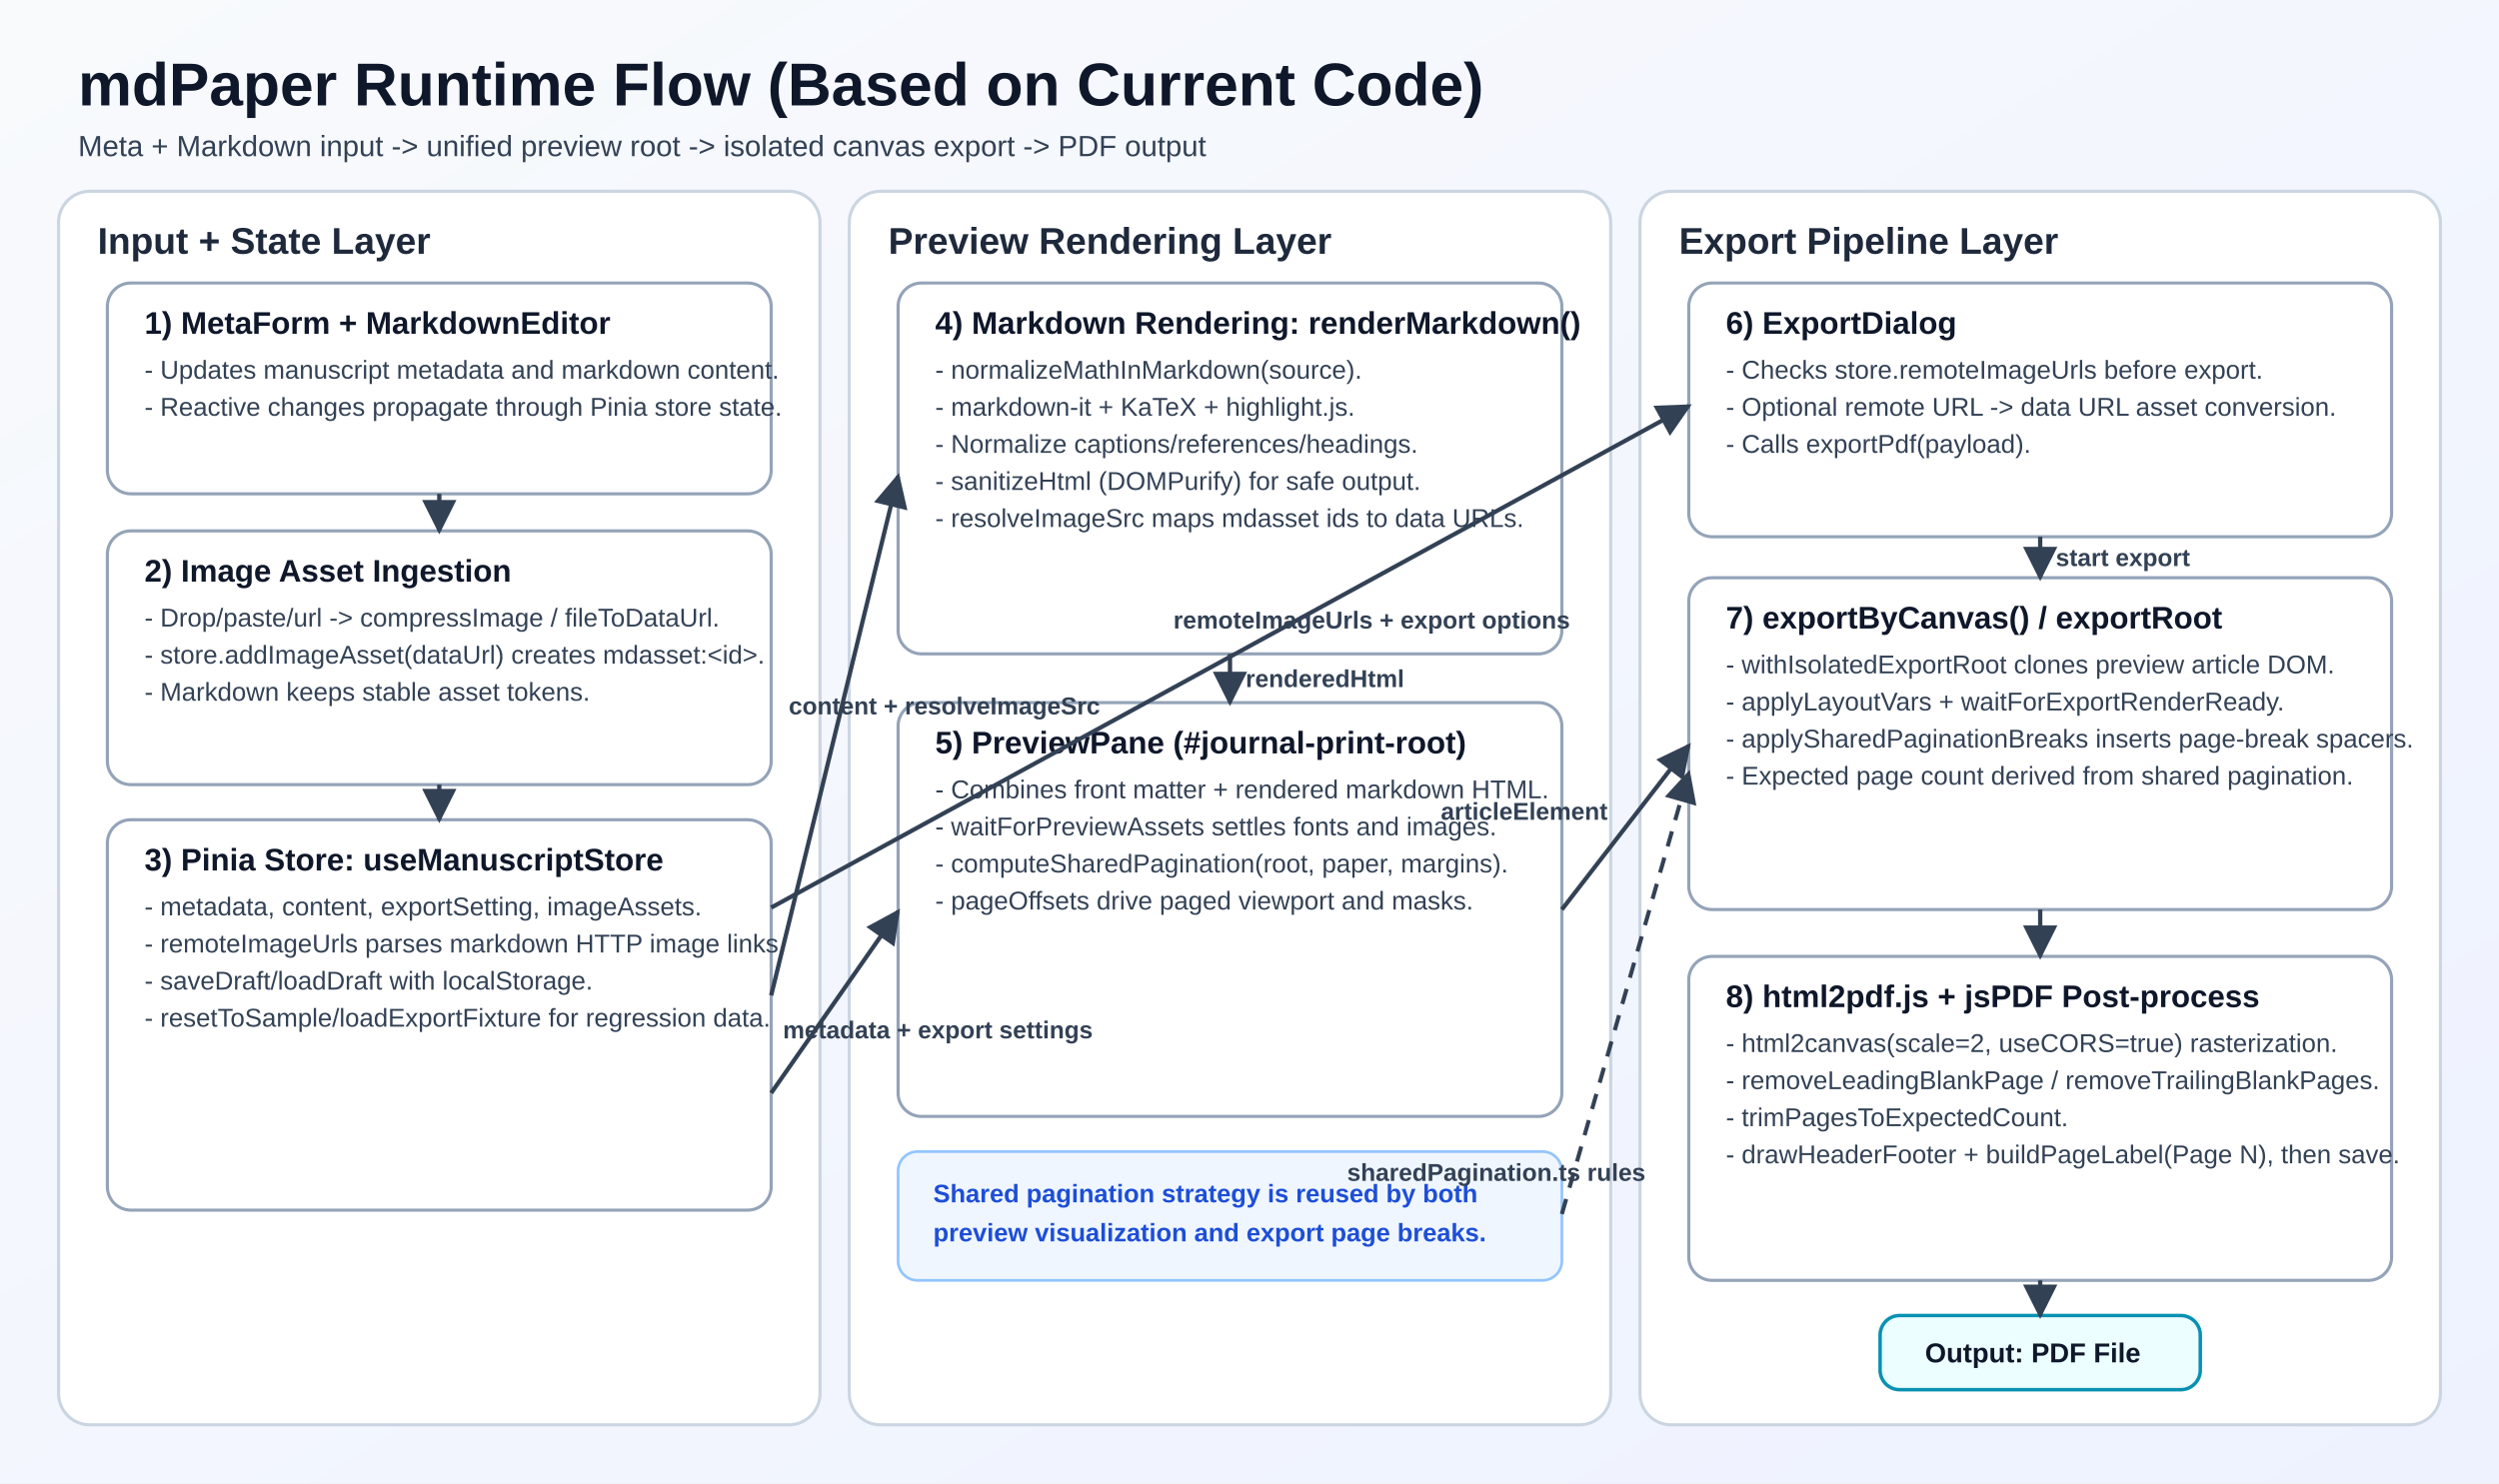
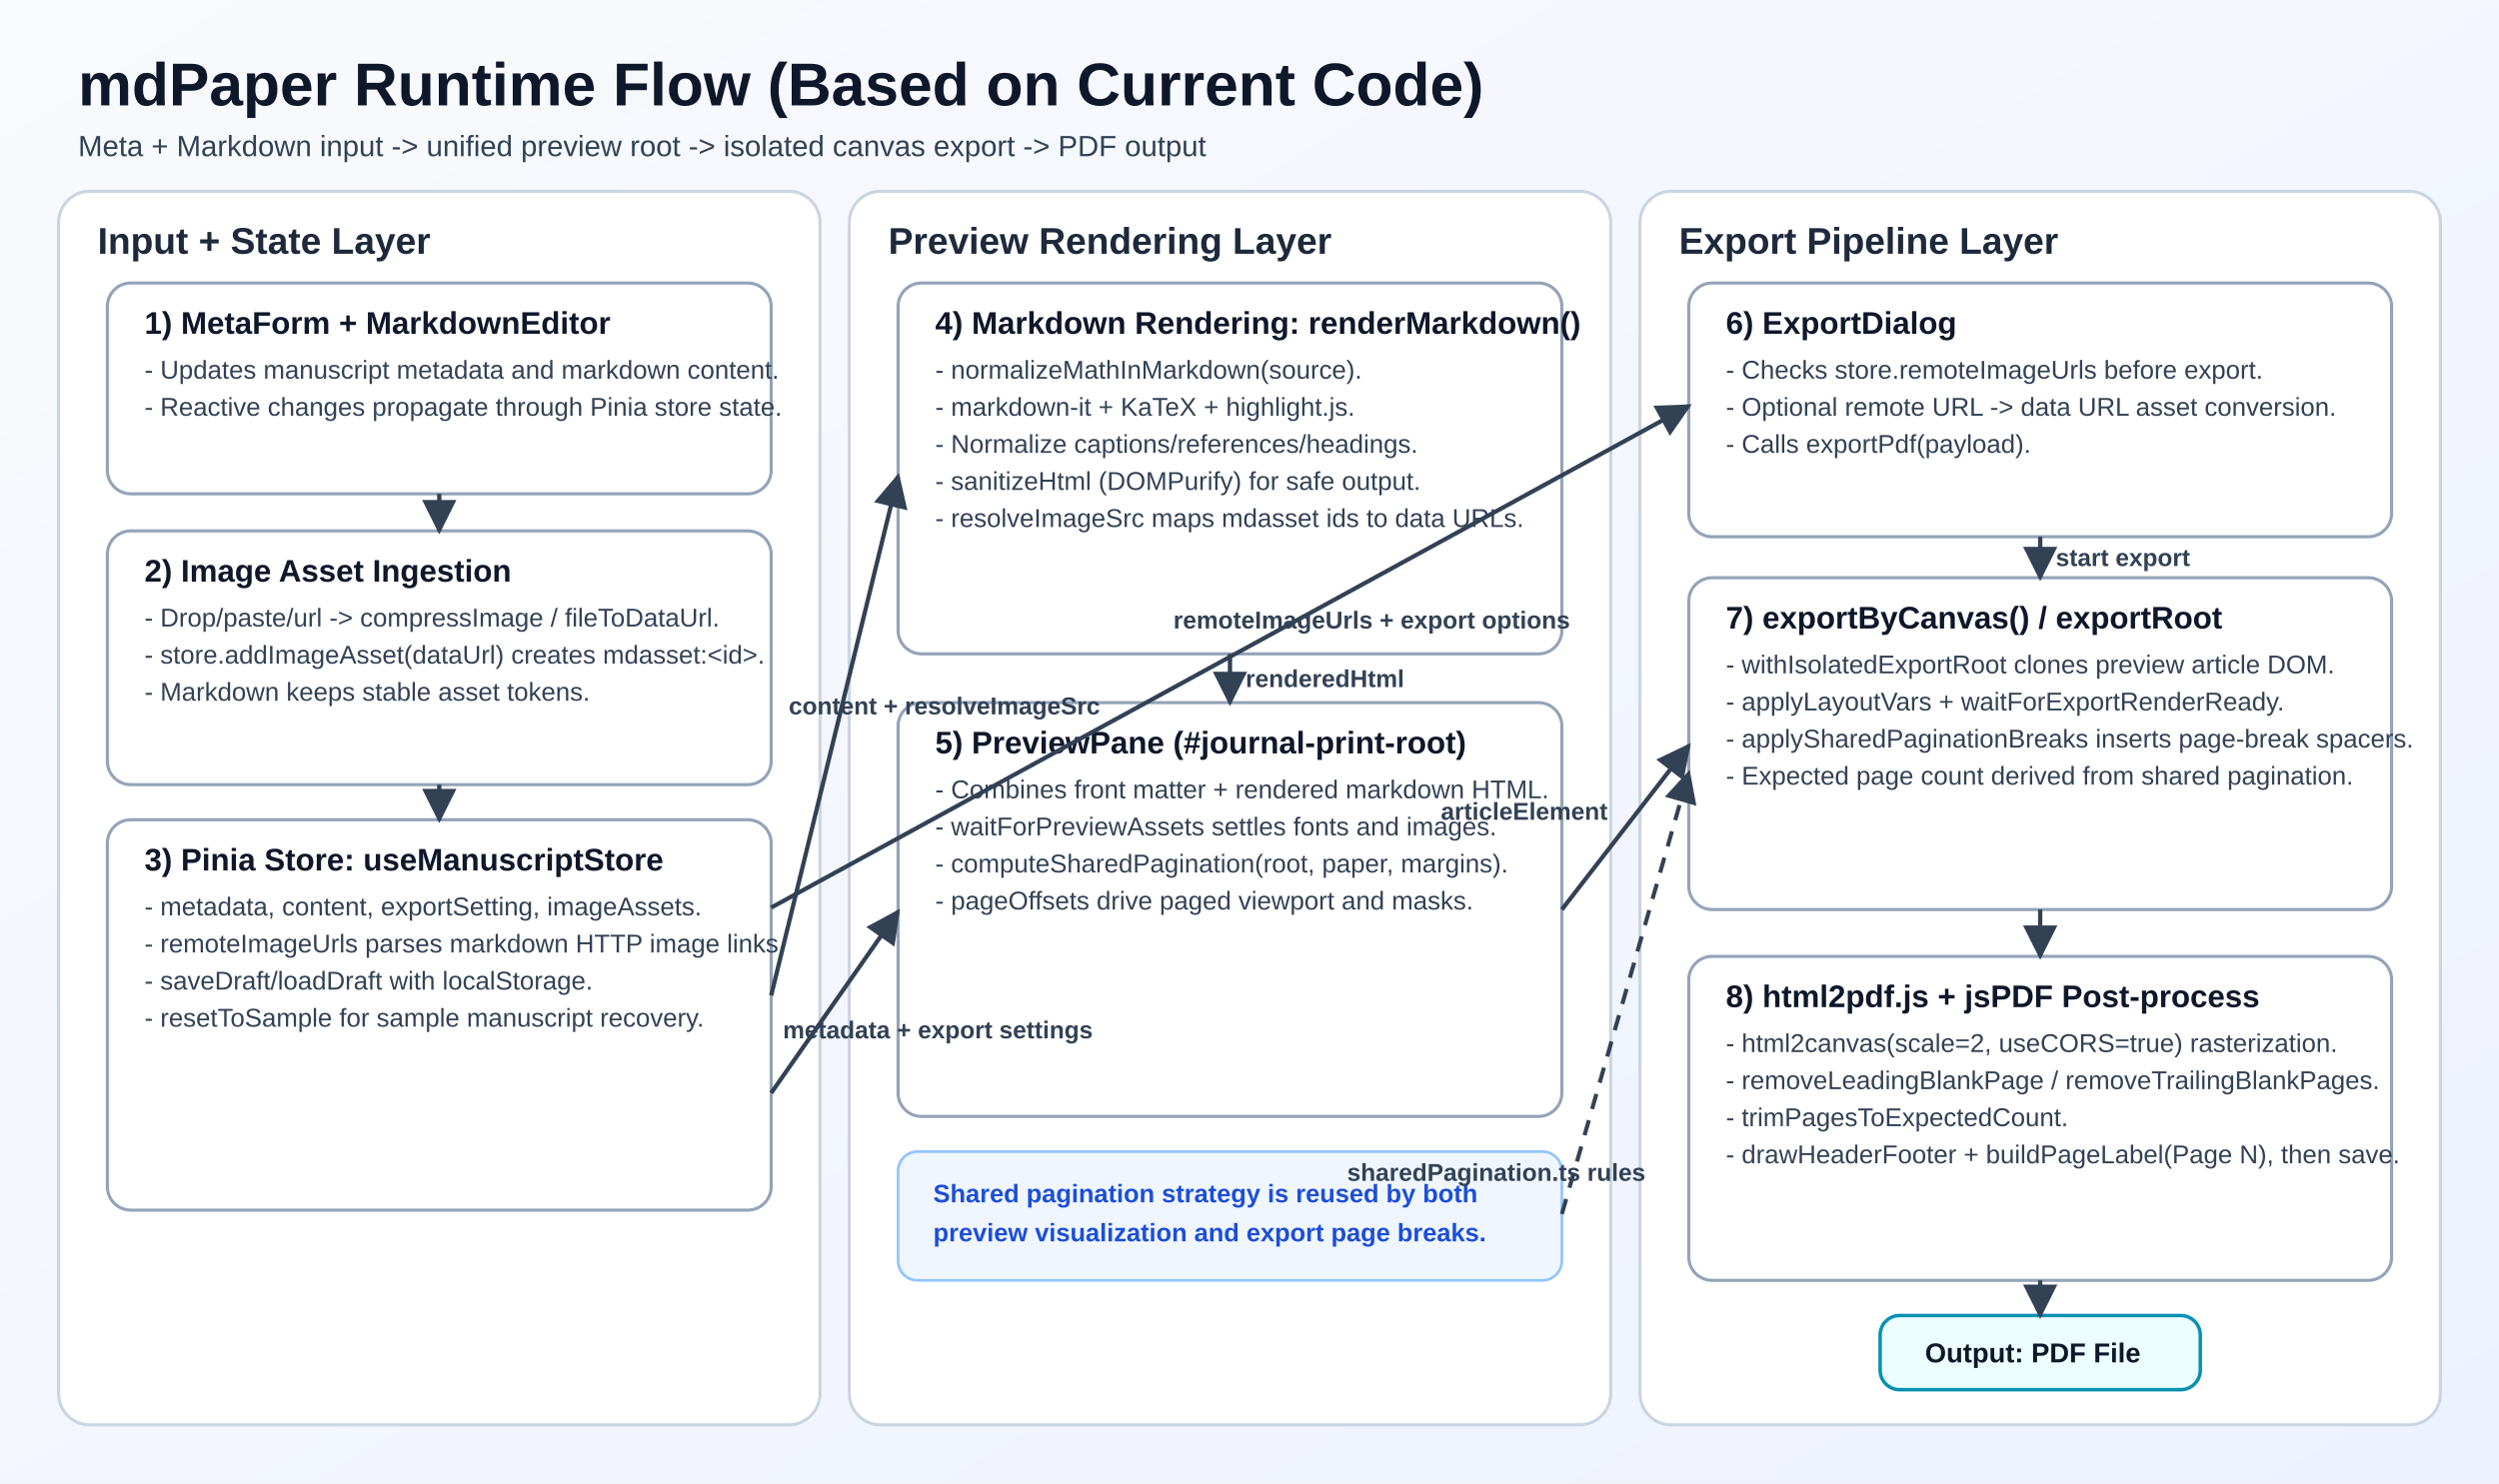
<svg xmlns="http://www.w3.org/2000/svg" width="1280" height="760" viewBox="0 0 1280 760" role="img" aria-labelledby="diagramTitle diagramDesc">
  <defs>
    <linearGradient id="bg" x1="0" y1="0" x2="1" y2="1">
      <stop offset="0%" stop-color="#f8fafc" />
      <stop offset="100%" stop-color="#eef2ff" />
    </linearGradient>
    <marker id="arrow" viewBox="0 0 10 10" refX="9" refY="5" markerWidth="8" markerHeight="8" orient="auto-start-reverse">
      <path d="M 0 0 L 10 5 L 0 10 z" fill="#334155" />
    </marker>
    <style>
      .title { font: 700 31px 'Segoe UI', Arial, sans-serif; fill: #0f172a; }
      .subtitle { font: 500 15px 'Segoe UI', Arial, sans-serif; fill: #334155; }
      .lane { fill: #ffffff; stroke: #cbd5e1; stroke-width: 1.6; }
      .lane-title { font: 700 19px 'Segoe UI', Arial, sans-serif; fill: #1e293b; }
      .box { fill: #ffffff; stroke: #94a3b8; stroke-width: 1.6; }
      .box-title { font: 700 16px 'Segoe UI', Arial, sans-serif; fill: #0f172a; }
      .box-body { font: 500 13.2px 'Segoe UI', Arial, sans-serif; fill: #334155; }
      .arrow { stroke: #334155; stroke-width: 2.2; fill: none; marker-end: url(#arrow); }
      .arrow-dashed { stroke: #334155; stroke-width: 2.1; stroke-dasharray: 8 6; fill: none; marker-end: url(#arrow); }
      .arrow-label { font: 600 12.5px 'Segoe UI', Arial, sans-serif; fill: #334155; }
      .note { fill: #eff6ff; stroke: #93c5fd; stroke-width: 1.4; }
      .note-text { font: 600 13px 'Segoe UI', Arial, sans-serif; fill: #1d4ed8; }
      .output { fill: #ecfeff; stroke: #0891b2; stroke-width: 1.8; }
      .output-text { font: 700 14px 'Segoe UI', Arial, sans-serif; fill: #0f172a; }
    </style>
  </defs>
  <rect x="0" y="0" width="1280" height="760" fill="url(#bg)" />
  <text class="title" x="40" y="54">mdPaper Runtime Flow (Based on Current Code)</text>
  <text class="subtitle" x="40" y="80">Meta + Markdown input -&gt; unified preview root -&gt; isolated canvas export -&gt; PDF output</text>
  <rect class="lane" x="30" y="98" width="390" height="632" rx="16" />
  <rect class="lane" x="435" y="98" width="390" height="632" rx="16" />
  <rect class="lane" x="840" y="98" width="410" height="632" rx="16" />
  <text class="lane-title" x="50" y="130">Input + State Layer</text>
  <text class="lane-title" x="455" y="130">Preview Rendering Layer</text>
  <text class="lane-title" x="860" y="130">Export Pipeline Layer</text>
  <rect class="box" x="55" y="145" width="340" height="108" rx="12" />
  <text class="box-title" x="74" y="171">1) MetaForm + MarkdownEditor</text>
  <text class="box-body" x="74" y="194">
    <tspan x="74" dy="0">- Updates manuscript metadata and markdown content.</tspan>
    <tspan x="74" dy="19">- Reactive changes propagate through Pinia store state.</tspan>
  </text>
  <rect class="box" x="55" y="272" width="340" height="130" rx="12" />
  <text class="box-title" x="74" y="298">2) Image Asset Ingestion</text>
  <text class="box-body" x="74" y="321">
    <tspan x="74" dy="0">- Drop/paste/url -&gt; compressImage / fileToDataUrl.</tspan>
    <tspan x="74" dy="19">- store.addImageAsset(dataUrl) creates mdasset:&lt;id&gt;.</tspan>
    <tspan x="74" dy="19">- Markdown keeps stable asset tokens.</tspan>
  </text>
  <rect class="box" x="55" y="420" width="340" height="200" rx="12" />
  <text class="box-title" x="74" y="446">3) Pinia Store: useManuscriptStore</text>
  <text class="box-body" x="74" y="469">
    <tspan x="74" dy="0">- metadata, content, exportSetting, imageAssets.</tspan>
    <tspan x="74" dy="19">- remoteImageUrls parses markdown HTTP image links.</tspan>
    <tspan x="74" dy="19">- saveDraft/loadDraft with localStorage.</tspan>
-     <tspan x="74" dy="19">- resetToSample/loadExportFixture for regression data.</tspan>
+     <tspan x="74" dy="19">- resetToSample for sample manuscript recovery.</tspan>
  </text>
  <rect class="box" x="460" y="145" width="340" height="190" rx="12" />
  <text class="box-title" x="479" y="171">4) Markdown Rendering: renderMarkdown()</text>
  <text class="box-body" x="479" y="194">
    <tspan x="479" dy="0">- normalizeMathInMarkdown(source).</tspan>
    <tspan x="479" dy="19">- markdown-it + KaTeX + highlight.js.</tspan>
    <tspan x="479" dy="19">- Normalize captions/references/headings.</tspan>
    <tspan x="479" dy="19">- sanitizeHtml (DOMPurify) for safe output.</tspan>
    <tspan x="479" dy="19">- resolveImageSrc maps mdasset ids to data URLs.</tspan>
  </text>
  <rect class="box" x="460" y="360" width="340" height="212" rx="12" />
  <text class="box-title" x="479" y="386">5) PreviewPane (#journal-print-root)</text>
  <text class="box-body" x="479" y="409">
    <tspan x="479" dy="0">- Combines front matter + rendered markdown HTML.</tspan>
    <tspan x="479" dy="19">- waitForPreviewAssets settles fonts and images.</tspan>
    <tspan x="479" dy="19">- computeSharedPagination(root, paper, margins).</tspan>
    <tspan x="479" dy="19">- pageOffsets drive paged viewport and masks.</tspan>
  </text>
  <rect class="box" x="865" y="145" width="360" height="130" rx="12" />
  <text class="box-title" x="884" y="171">6) ExportDialog</text>
  <text class="box-body" x="884" y="194">
    <tspan x="884" dy="0">- Checks store.remoteImageUrls before export.</tspan>
    <tspan x="884" dy="19">- Optional remote URL -&gt; data URL asset conversion.</tspan>
    <tspan x="884" dy="19">- Calls exportPdf(payload).</tspan>
  </text>
  <rect class="box" x="865" y="296" width="360" height="170" rx="12" />
  <text class="box-title" x="884" y="322">7) exportByCanvas() / exportRoot</text>
  <text class="box-body" x="884" y="345">
    <tspan x="884" dy="0">- withIsolatedExportRoot clones preview article DOM.</tspan>
    <tspan x="884" dy="19">- applyLayoutVars + waitForExportRenderReady.</tspan>
    <tspan x="884" dy="19">- applySharedPaginationBreaks inserts page-break spacers.</tspan>
    <tspan x="884" dy="19">- Expected page count derived from shared pagination.</tspan>
  </text>
  <rect class="box" x="865" y="490" width="360" height="166" rx="12" />
  <text class="box-title" x="884" y="516">8) html2pdf.js + jsPDF Post-process</text>
  <text class="box-body" x="884" y="539">
    <tspan x="884" dy="0">- html2canvas(scale=2, useCORS=true) rasterization.</tspan>
    <tspan x="884" dy="19">- removeLeadingBlankPage / removeTrailingBlankPages.</tspan>
    <tspan x="884" dy="19">- trimPagesToExpectedCount.</tspan>
    <tspan x="884" dy="19">- drawHeaderFooter + buildPageLabel(Page N), then save.</tspan>
  </text>
  <rect class="note" x="460" y="590" width="340" height="66" rx="10" />
  <text class="note-text" x="478" y="616">Shared pagination strategy is reused by both</text>
  <text class="note-text" x="478" y="636">preview visualization and export page breaks.</text>
  <rect class="output" x="963" y="674" width="164" height="38" rx="10" />
  <text class="output-text" x="986" y="698">Output: PDF File</text>
  <line class="arrow" x1="225" y1="253" x2="225" y2="272" />
  <line class="arrow" x1="225" y1="402" x2="225" y2="420" />
  <line class="arrow" x1="395" y1="510" x2="460" y2="244" />
  <text class="arrow-label" x="404" y="366">content + resolveImageSrc</text>
  <line class="arrow" x1="395" y1="560" x2="460" y2="467" />
  <text class="arrow-label" x="401" y="532">metadata + export settings</text>
  <line class="arrow" x1="630" y1="335" x2="630" y2="360" />
  <text class="arrow-label" x="638" y="352">renderedHtml</text>
  <line class="arrow" x1="395" y1="465" x2="865" y2="208" />
  <text class="arrow-label" x="601" y="322">remoteImageUrls + export options</text>
  <line class="arrow" x1="1045" y1="275" x2="1045" y2="296" />
  <text class="arrow-label" x="1053" y="290">start export</text>
  <line class="arrow" x1="800" y1="466" x2="865" y2="382" />
  <text class="arrow-label" x="738" y="420">articleElement</text>
  <line class="arrow-dashed" x1="800" y1="622" x2="865" y2="396" />
  <text class="arrow-label" x="690" y="605">sharedPagination.ts rules</text>
  <line class="arrow" x1="1045" y1="466" x2="1045" y2="490" />
  <line class="arrow" x1="1045" y1="656" x2="1045" y2="674" />
</svg>
